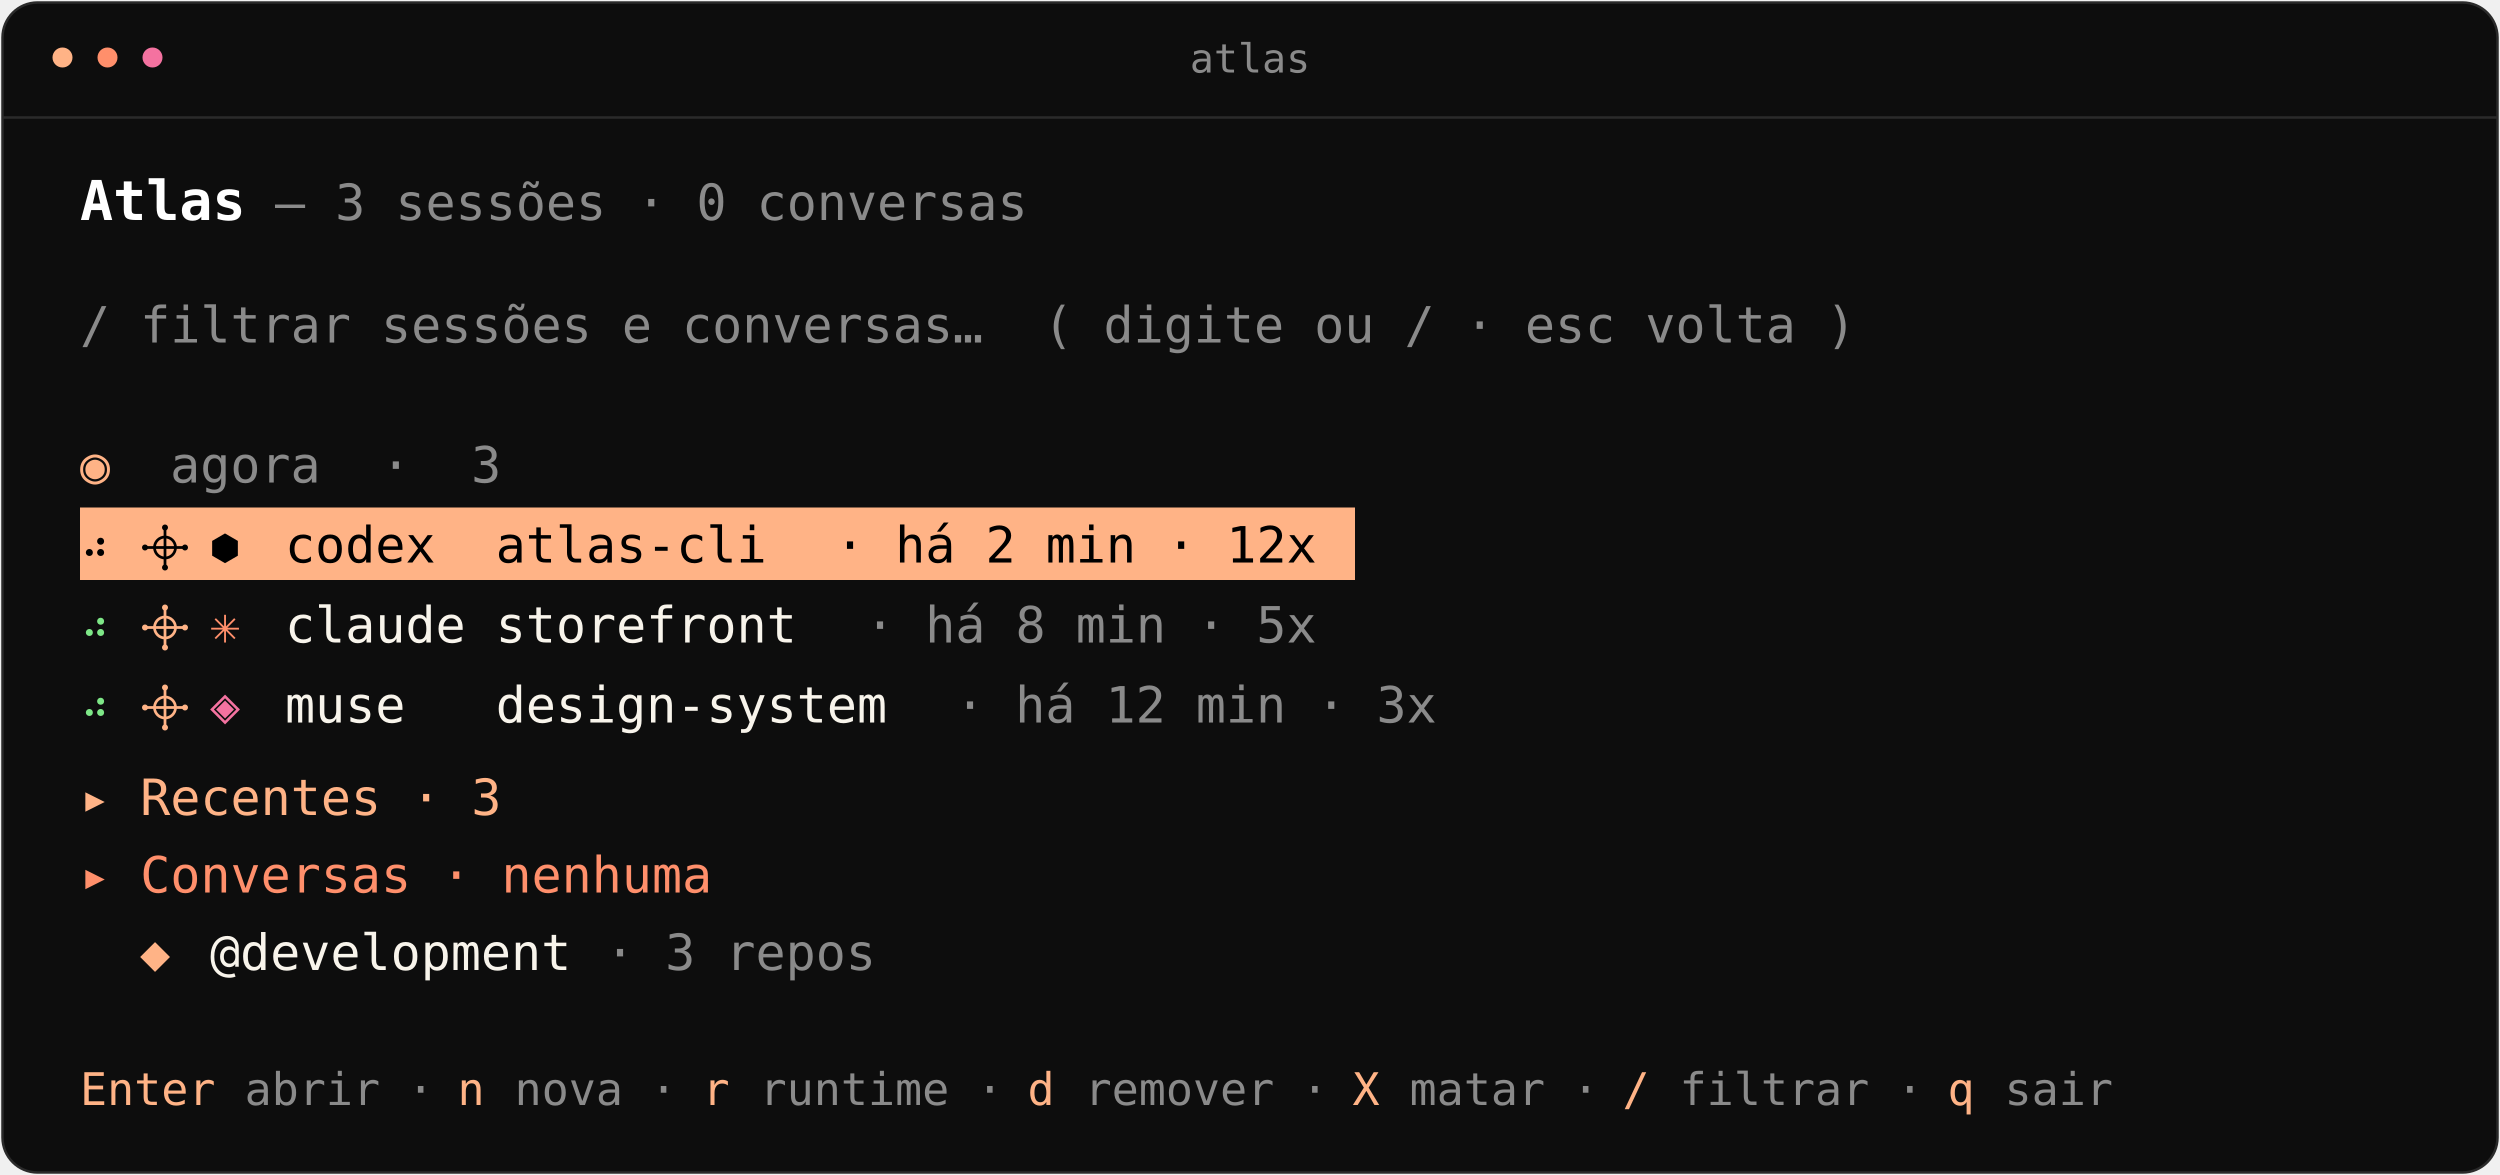
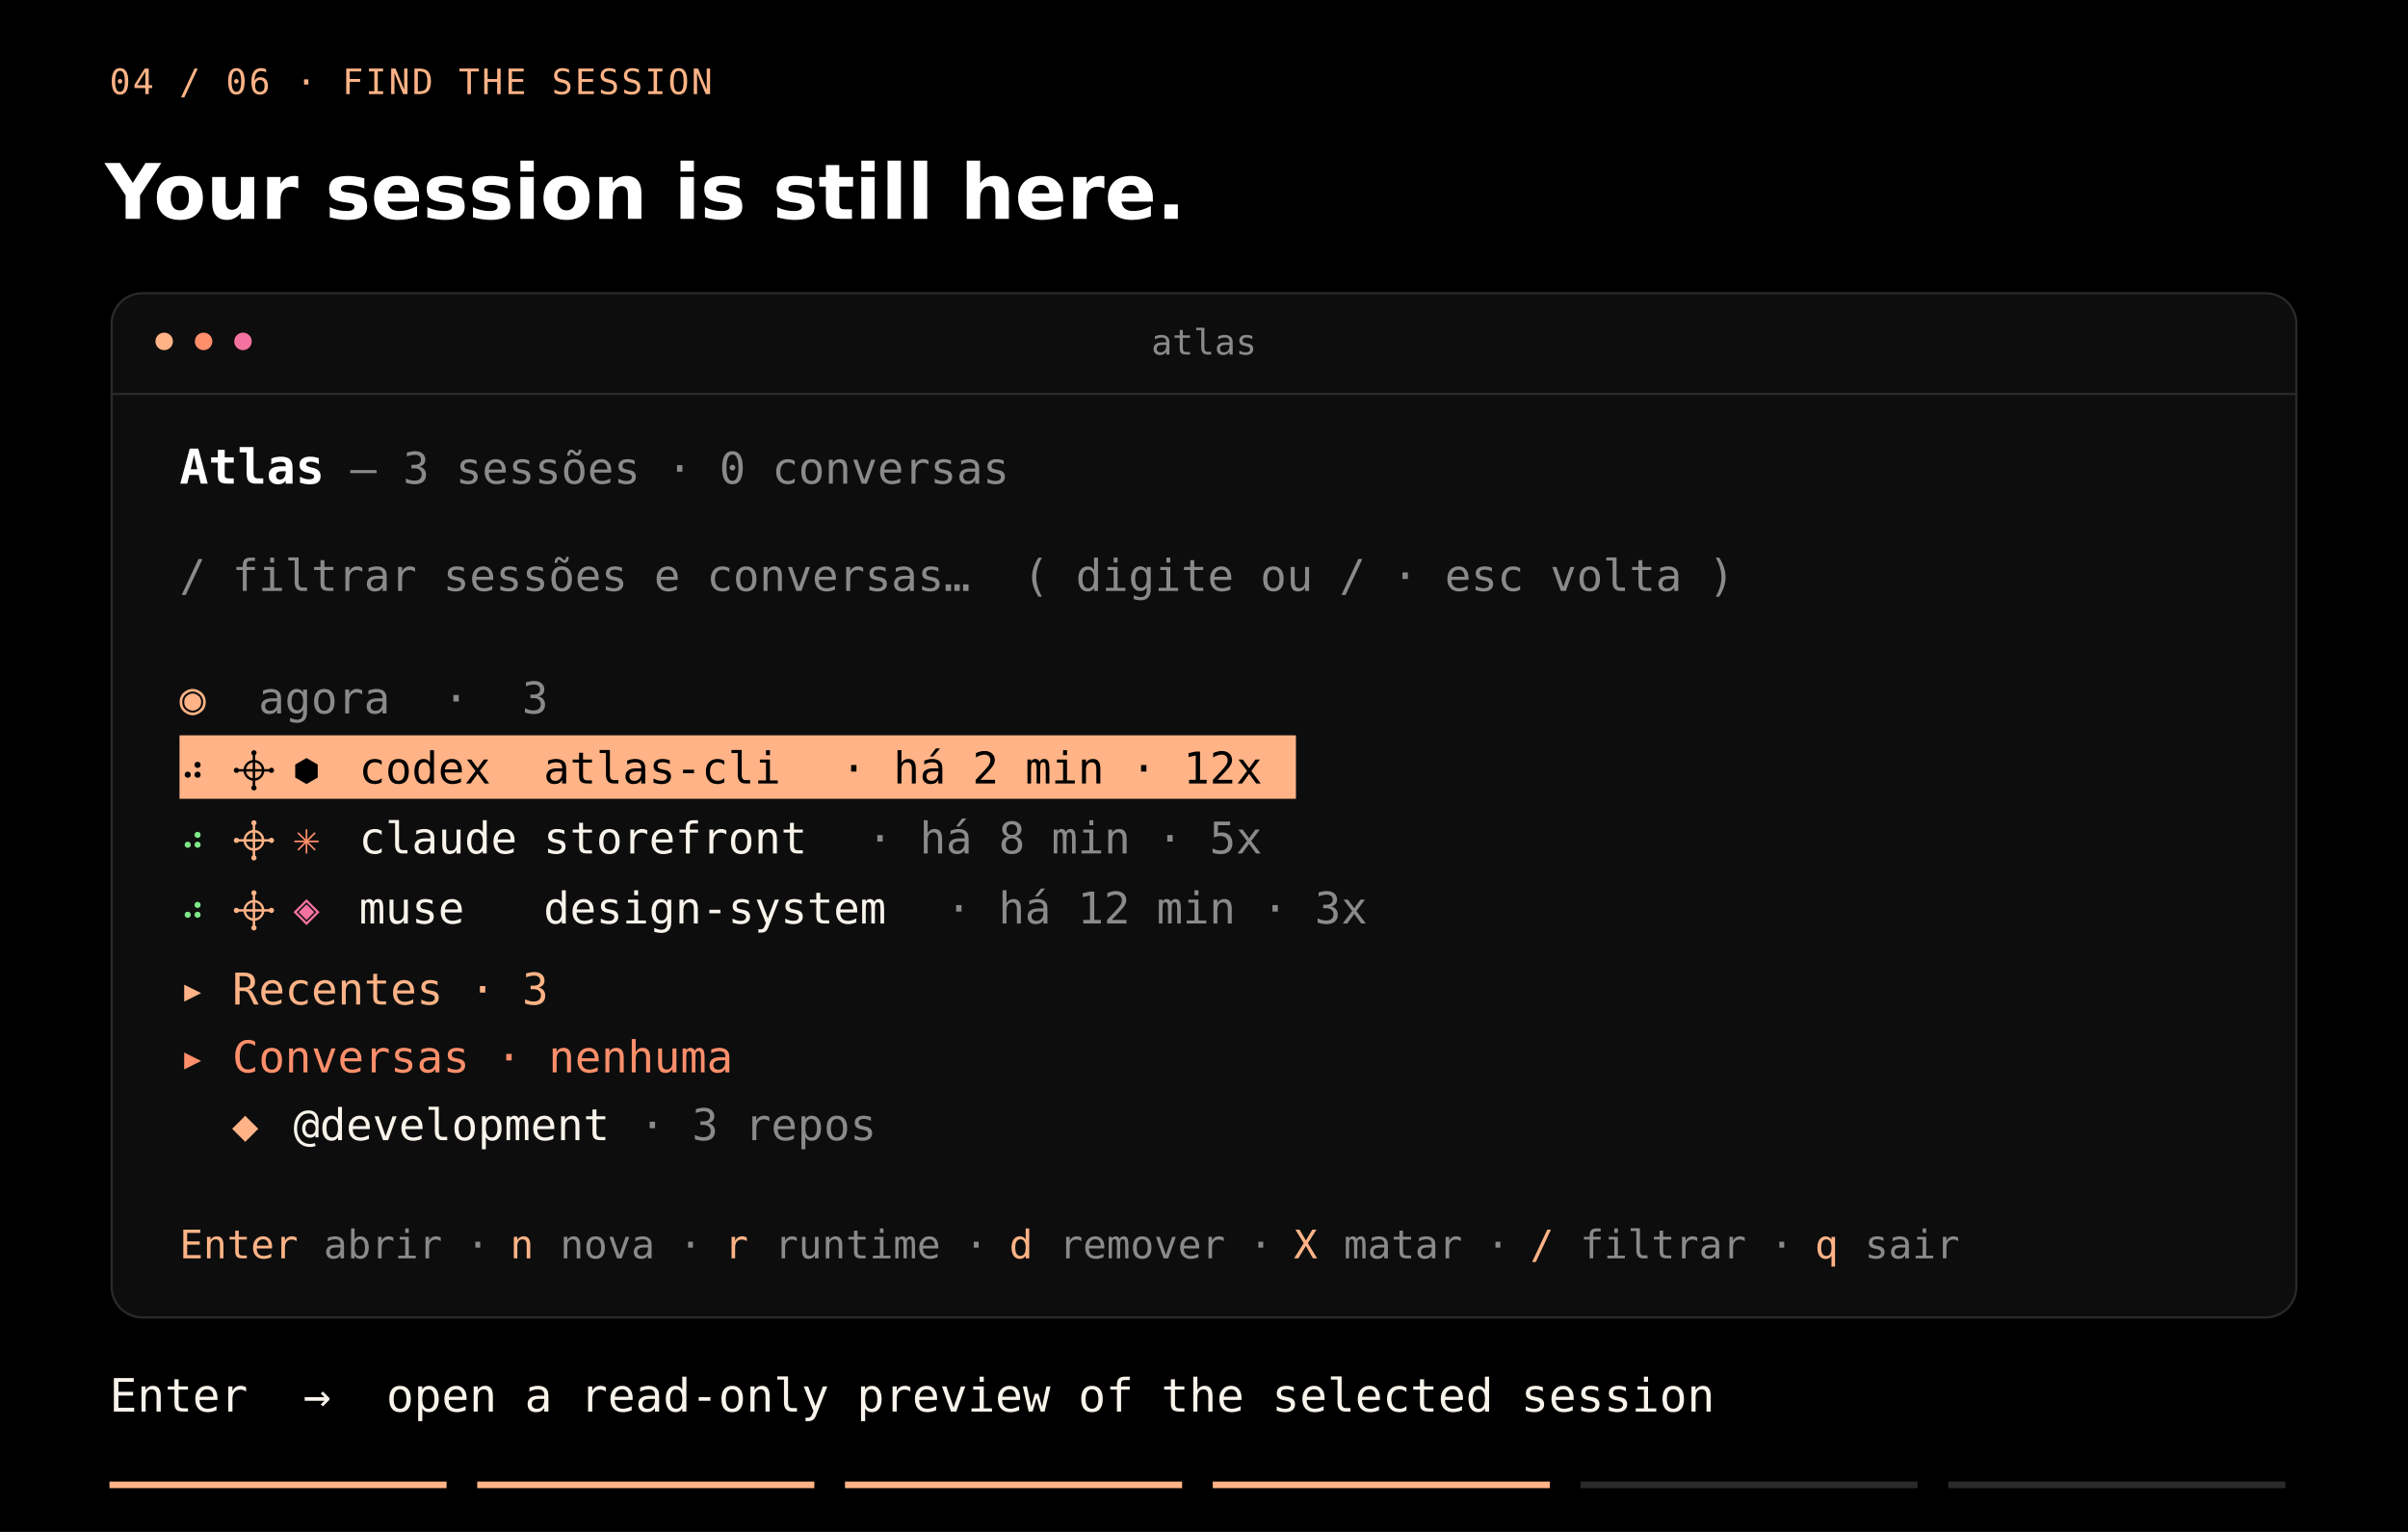
- <svg xmlns="http://www.w3.org/2000/svg" width="1000" height="470" viewBox="0 0 1000 470" xml:space="preserve" font-family="DejaVu Sans Mono,monospace" role="img" aria-label="Atlas Hub — três sessões ao vivo em ◉ agora, gerenciadas no tmux">
+ <svg xmlns="http://www.w3.org/2000/svg" width="1100" height="700" viewBox="0 0 1100 700" xml:space="preserve" font-family="DejaVu Sans Mono,monospace" role="img" aria-label="Your session is still here.">
  <defs>
    <g id="tmux-mark" aria-label="𖥠">
      <circle cx="10" cy="10" r="4.2" fill="none" stroke="currentColor" stroke-width="1.1" />
      <path d="M10 2V18M2 10H18" stroke="currentColor" stroke-width="1.1" />
      <circle cx="10" cy="2" r="1.2" />
      <circle cx="10" cy="18" r="1.2" />
      <circle cx="2" cy="10" r="1.2" />
      <circle cx="18" cy="10" r="1.2" />
    </g>
  </defs>
-   <rect x="1" y="1" width="998" height="468" rx="14" fill="#0D0D0D" stroke="#2A2A2A" />
-   <circle cx="25" cy="23" r="4" fill="#FFB386" />
-   <circle cx="43" cy="23" r="4" fill="#FF8F6B" />
-   <circle cx="61" cy="23" r="4" fill="#F472A0" />
-   <text style="white-space:pre" x="500" y="29" fill="#8A8A8A" font-size="16" text-anchor="middle">atlas</text>
-   <path d="M1 47H999" stroke="#2A2A2A" />
-   <text style="white-space:pre" x="32" y="88" fill="#FFFFFF" font-size="22" font-weight="bold">Atlas</text>
-   <text style="white-space:pre" x="110" y="88" fill="#8A8A8A" font-size="20">— 3 sessões · 0 conversas</text>
-   <text style="white-space:pre" x="32" y="137" fill="#8A8A8A" font-size="20">/ filtrar sessões e conversas…  ( digite ou / · esc volta )</text>
-   <text style="white-space:pre" x="32" y="193" fill="#FFB386" font-size="20">◉</text>
-   <text style="white-space:pre" x="56" y="193" fill="#8A8A8A" font-size="20" xml:space="preserve"> agora  ·  3</text>
-   <rect x="32" y="203" width="510" height="29" fill="#FFB386" />
-   <text style="white-space:pre" x="32" y="225" fill="#000000" font-size="20">⠴</text>
-   <use href="#tmux-mark" x="56" y="209" fill="#000000" color="#000000" />
-   <text style="white-space:pre" x="84" y="225" fill="#000000" font-size="20">⬢</text>
-   <text style="white-space:pre" x="114" y="225" fill="#000000" font-size="20" xml:space="preserve">codex  atlas-cli</text>
-   <text style="white-space:pre" x="334" y="225" fill="#000000" font-size="20">· há 2 min · 12x</text>
-   <text style="white-space:pre" x="32" y="257" fill="#7EE787" font-size="20">⠴</text>
-   <use href="#tmux-mark" x="56" y="241" fill="#FFB386" color="#FFB386" />
-   <text style="white-space:pre" x="84" y="257" fill="#FF8F6B" font-size="20">✳</text>
-   <text style="white-space:pre" x="114" y="257" fill="#F8F4EB" font-size="20" xml:space="preserve">claude storefront</text>
-   <text style="white-space:pre" x="346" y="257" fill="#8A8A8A" font-size="20">· há 8 min · 5x</text>
-   <text style="white-space:pre" x="32" y="289" fill="#7EE787" font-size="20">⠴</text>
-   <use href="#tmux-mark" x="56" y="273" fill="#FFB386" color="#FFB386" />
-   <text style="white-space:pre" x="84" y="289" fill="#F472A0" font-size="20">◈</text>
-   <text style="white-space:pre" x="114" y="289" fill="#F8F4EB" font-size="20" xml:space="preserve">muse   design-system</text>
-   <text style="white-space:pre" x="382" y="289" fill="#8A8A8A" font-size="20">· há 12 min · 3x</text>
-   <text style="white-space:pre" x="32" y="326" fill="#FFB386" font-size="20">▸ Recentes · 3</text>
-   <text style="white-space:pre" x="32" y="357" fill="#FF8F6B" font-size="20">▸ Conversas · nenhuma</text>
-   <text style="white-space:pre" x="56" y="388" fill="#FFB386" font-size="20">◆</text>
-   <text style="white-space:pre" x="84" y="388" fill="#F8F4EB" font-size="20">@development</text>
-   <text style="white-space:pre" x="242" y="388" fill="#8A8A8A" font-size="20">· 3 repos</text>
-   <text style="white-space:pre" x="32" y="442" fill="#FFB386" font-size="18">Enter</text>
-   <text style="white-space:pre" x="87" y="442" fill="#8A8A8A" font-size="18"> abrir · </text>
-   <text style="white-space:pre" x="183" y="442" fill="#FFB386" font-size="18">n</text>
-   <text style="white-space:pre" x="195" y="442" fill="#8A8A8A" font-size="18"> nova · </text>
-   <text style="white-space:pre" x="281" y="442" fill="#FFB386" font-size="18">r</text>
-   <text style="white-space:pre" x="293" y="442" fill="#8A8A8A" font-size="18"> runtime · </text>
-   <text style="white-space:pre" x="411" y="442" fill="#FFB386" font-size="18">d</text>
-   <text style="white-space:pre" x="423" y="442" fill="#8A8A8A" font-size="18"> remover · </text>
-   <text style="white-space:pre" x="541" y="442" fill="#FFB386" font-size="18">X</text>
-   <text style="white-space:pre" x="553" y="442" fill="#8A8A8A" font-size="18"> matar · </text>
-   <text style="white-space:pre" x="649" y="442" fill="#FFB386" font-size="18">/</text>
-   <text style="white-space:pre" x="661" y="442" fill="#8A8A8A" font-size="18"> filtrar · </text>
-   <text style="white-space:pre" x="779" y="442" fill="#FFB386" font-size="18">q</text>
-   <text style="white-space:pre" x="791" y="442" fill="#8A8A8A" font-size="18"> sair</text>
+   <rect width="1100" height="700" fill="#000000" />
+   <text style="white-space:pre" x="50" y="43" fill="#FFB386" font-size="16" letter-spacing="1">04 / 06 · FIND THE SESSION</text>
+   <text style="white-space:pre" x="48" y="100" fill="#FFFFFF" font-size="35" font-family="DejaVu Sans,sans-serif" font-weight="bold">Your session is still here.</text>
+   <g transform="translate(50 133)">
+     <rect x="1" y="1" width="998" height="468" rx="14" fill="#0D0D0D" stroke="#2A2A2A" />
+     <circle cx="25" cy="23" r="4" fill="#FFB386" />
+     <circle cx="43" cy="23" r="4" fill="#FF8F6B" />
+     <circle cx="61" cy="23" r="4" fill="#F472A0" />
+     <text style="white-space:pre" x="500" y="29" fill="#8A8A8A" font-size="16" text-anchor="middle">atlas</text>
+     <path d="M1 47H999" stroke="#2A2A2A" />
+     <text style="white-space:pre" x="32" y="88" fill="#FFFFFF" font-size="22" font-weight="bold">Atlas</text>
+     <text style="white-space:pre" x="110" y="88" fill="#8A8A8A" font-size="20">— 3 sessões · 0 conversas</text>
+     <text style="white-space:pre" x="32" y="137" fill="#8A8A8A" font-size="20">/ filtrar sessões e conversas…  ( digite ou / · esc volta )</text>
+     <text style="white-space:pre" x="32" y="193" fill="#FFB386" font-size="20">◉</text>
+     <text style="white-space:pre" x="56" y="193" fill="#8A8A8A" font-size="20" xml:space="preserve"> agora  ·  3</text>
+     <rect x="32" y="203" width="510" height="29" fill="#FFB386" />
+     <text style="white-space:pre" x="32" y="225" fill="#000000" font-size="20">⠴</text>
+     <use href="#tmux-mark" x="56" y="209" fill="#000000" color="#000000" />
+     <text style="white-space:pre" x="84" y="225" fill="#000000" font-size="20">⬢</text>
+     <text style="white-space:pre" x="114" y="225" fill="#000000" font-size="20" xml:space="preserve">codex  atlas-cli</text>
+     <text style="white-space:pre" x="334" y="225" fill="#000000" font-size="20">· há 2 min · 12x</text>
+     <text style="white-space:pre" x="32" y="257" fill="#7EE787" font-size="20">⠴</text>
+     <use href="#tmux-mark" x="56" y="241" fill="#FFB386" color="#FFB386" />
+     <text style="white-space:pre" x="84" y="257" fill="#FF8F6B" font-size="20">✳</text>
+     <text style="white-space:pre" x="114" y="257" fill="#F8F4EB" font-size="20" xml:space="preserve">claude storefront</text>
+     <text style="white-space:pre" x="346" y="257" fill="#8A8A8A" font-size="20">· há 8 min · 5x</text>
+     <text style="white-space:pre" x="32" y="289" fill="#7EE787" font-size="20">⠴</text>
+     <use href="#tmux-mark" x="56" y="273" fill="#FFB386" color="#FFB386" />
+     <text style="white-space:pre" x="84" y="289" fill="#F472A0" font-size="20">◈</text>
+     <text style="white-space:pre" x="114" y="289" fill="#F8F4EB" font-size="20" xml:space="preserve">muse   design-system</text>
+     <text style="white-space:pre" x="382" y="289" fill="#8A8A8A" font-size="20">· há 12 min · 3x</text>
+     <text style="white-space:pre" x="32" y="326" fill="#FFB386" font-size="20">▸ Recentes · 3</text>
+     <text style="white-space:pre" x="32" y="357" fill="#FF8F6B" font-size="20">▸ Conversas · nenhuma</text>
+     <text style="white-space:pre" x="56" y="388" fill="#FFB386" font-size="20">◆</text>
+     <text style="white-space:pre" x="84" y="388" fill="#F8F4EB" font-size="20">@development</text>
+     <text style="white-space:pre" x="242" y="388" fill="#8A8A8A" font-size="20">· 3 repos</text>
+     <text style="white-space:pre" x="32" y="442" fill="#FFB386" font-size="18">Enter</text>
+     <text style="white-space:pre" x="87" y="442" fill="#8A8A8A" font-size="18"> abrir · </text>
+     <text style="white-space:pre" x="183" y="442" fill="#FFB386" font-size="18">n</text>
+     <text style="white-space:pre" x="195" y="442" fill="#8A8A8A" font-size="18"> nova · </text>
+     <text style="white-space:pre" x="281" y="442" fill="#FFB386" font-size="18">r</text>
+     <text style="white-space:pre" x="293" y="442" fill="#8A8A8A" font-size="18"> runtime · </text>
+     <text style="white-space:pre" x="411" y="442" fill="#FFB386" font-size="18">d</text>
+     <text style="white-space:pre" x="423" y="442" fill="#8A8A8A" font-size="18"> remover · </text>
+     <text style="white-space:pre" x="541" y="442" fill="#FFB386" font-size="18">X</text>
+     <text style="white-space:pre" x="553" y="442" fill="#8A8A8A" font-size="18"> matar · </text>
+     <text style="white-space:pre" x="649" y="442" fill="#FFB386" font-size="18">/</text>
+     <text style="white-space:pre" x="661" y="442" fill="#8A8A8A" font-size="18"> filtrar · </text>
+     <text style="white-space:pre" x="779" y="442" fill="#FFB386" font-size="18">q</text>
+     <text style="white-space:pre" x="791" y="442" fill="#8A8A8A" font-size="18"> sair</text>
+   </g>
+   <text style="white-space:pre" x="50" y="645" fill="#F8F4EB" font-size="21">Enter  →  open a read-only preview of the selected session</text>
+   <rect x="50" y="677" width="154" height="3" fill="#FFB386" />
+   <rect x="218" y="677" width="154" height="3" fill="#FFB386" />
+   <rect x="386" y="677" width="154" height="3" fill="#FFB386" />
+   <rect x="554" y="677" width="154" height="3" fill="#FFB386" />
+   <rect x="722" y="677" width="154" height="3" fill="#2A2A2A" />
+   <rect x="890" y="677" width="154" height="3" fill="#2A2A2A" />
</svg>
